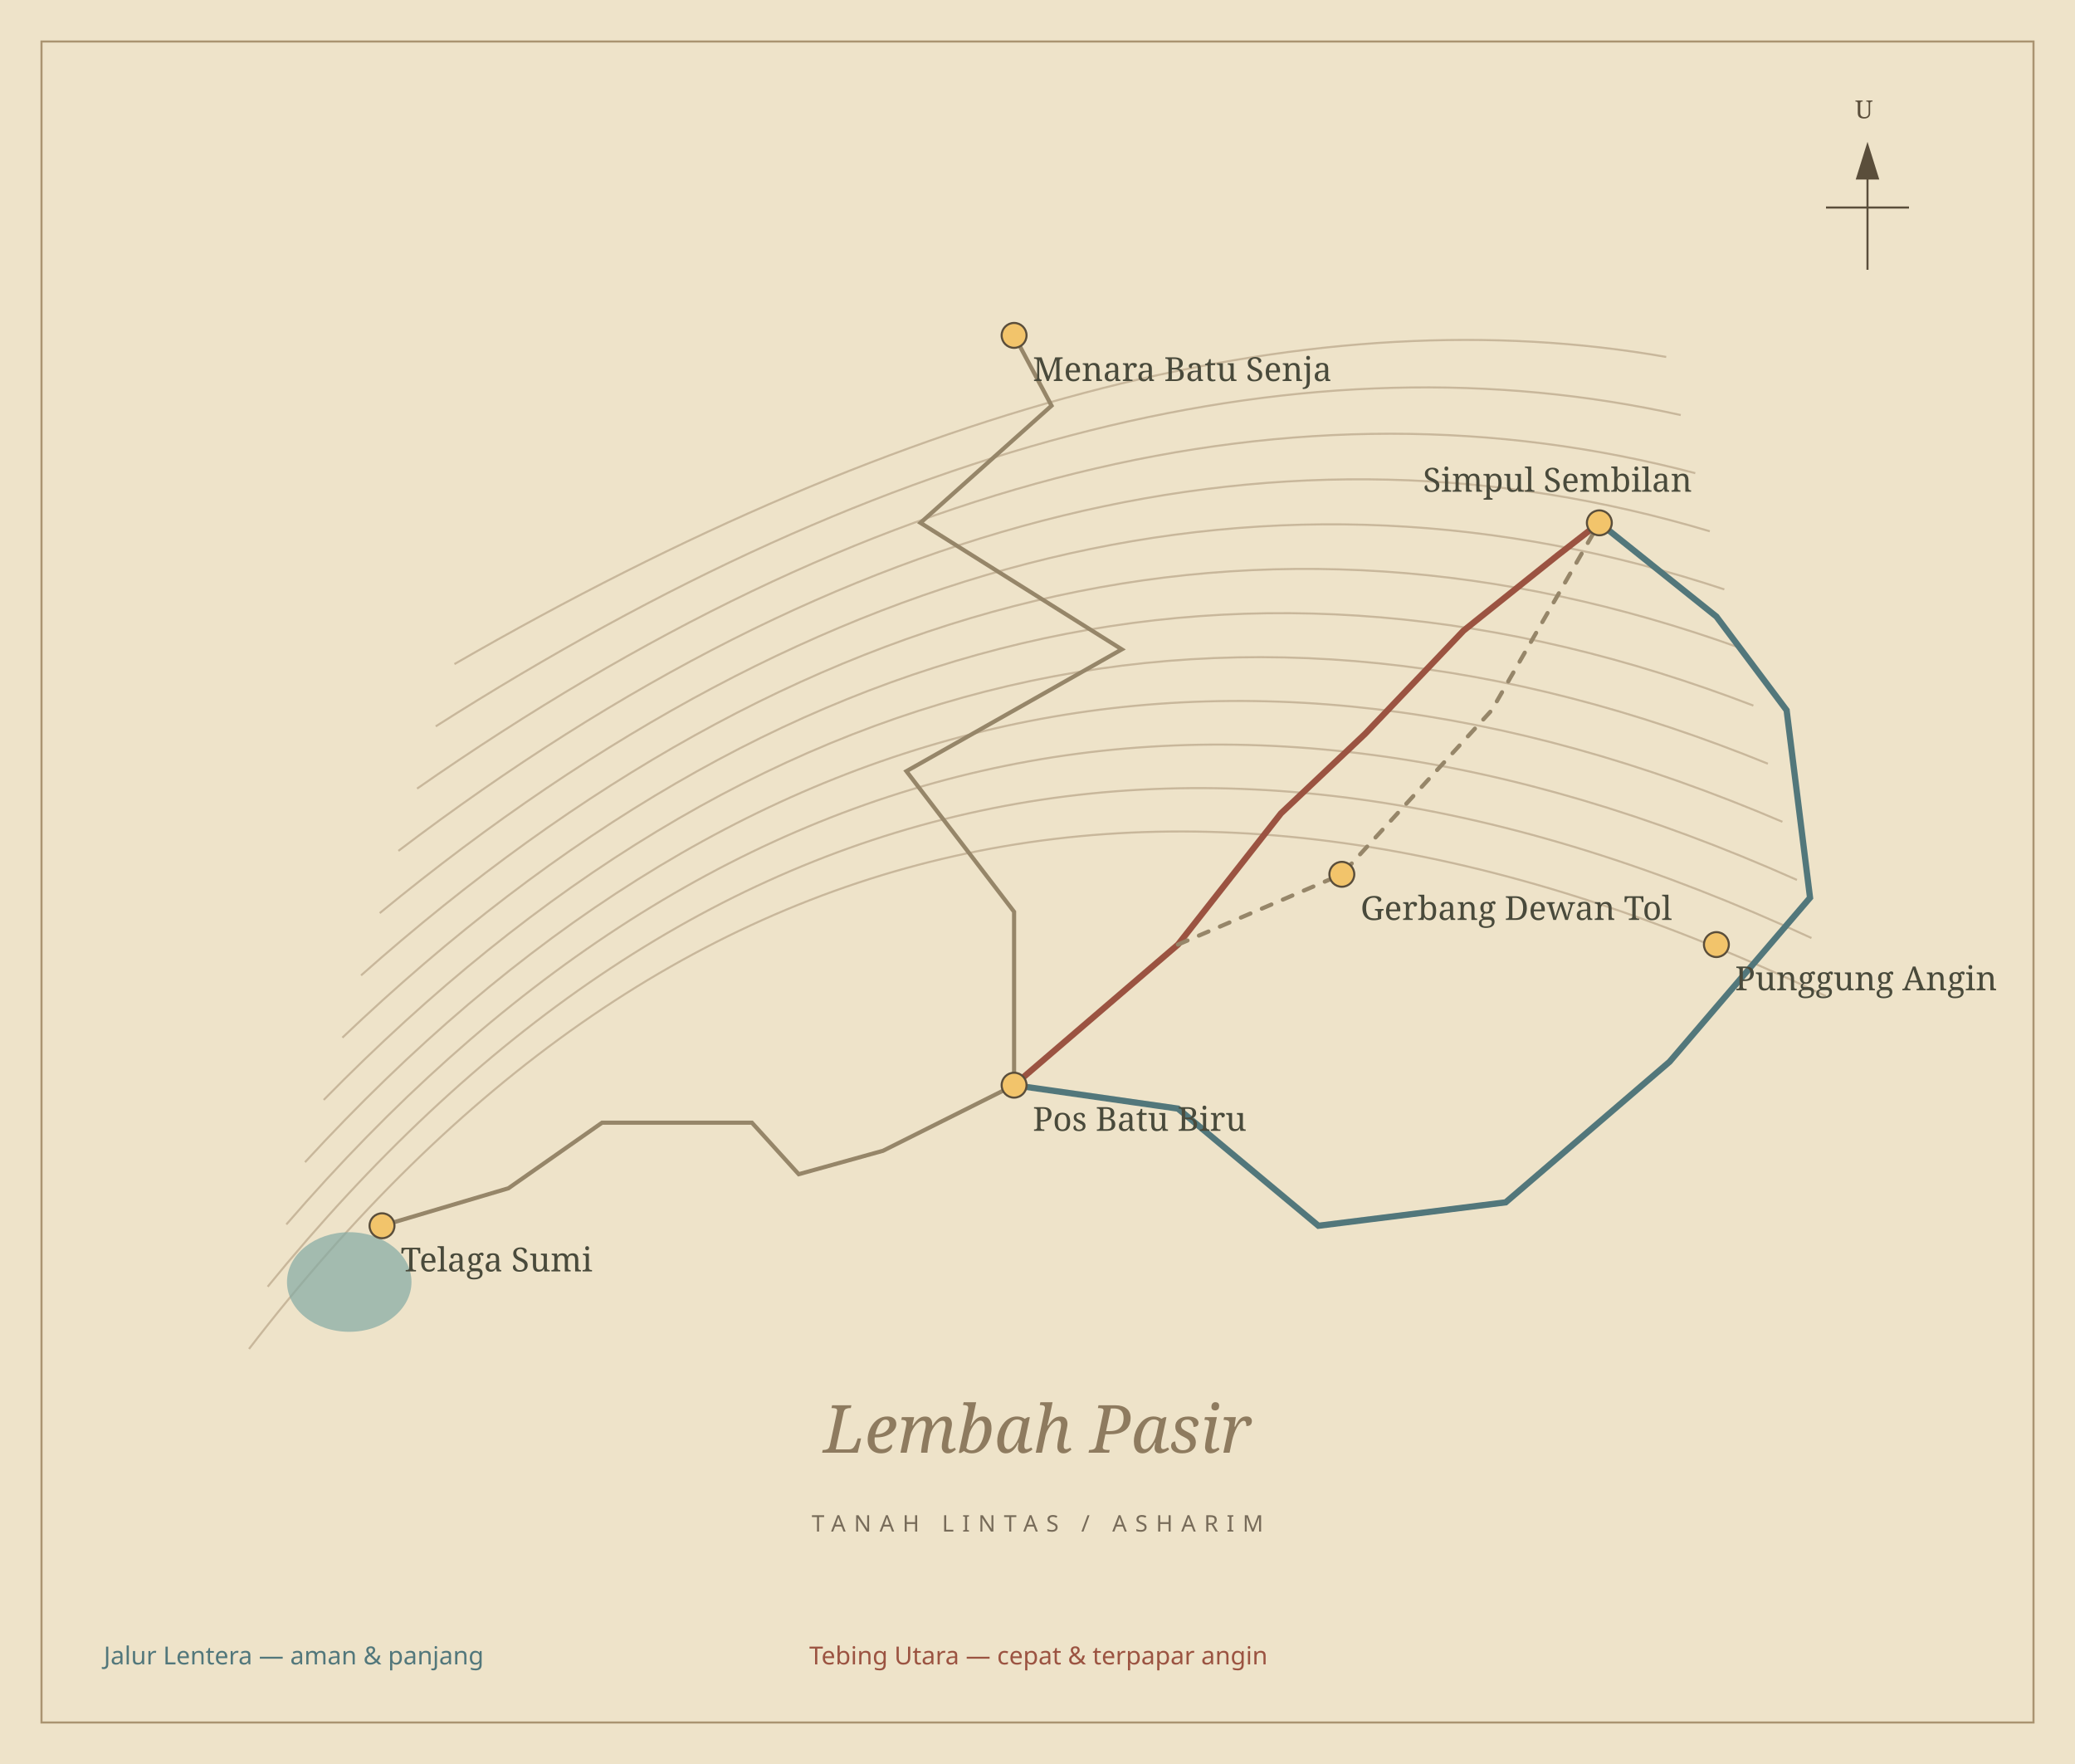
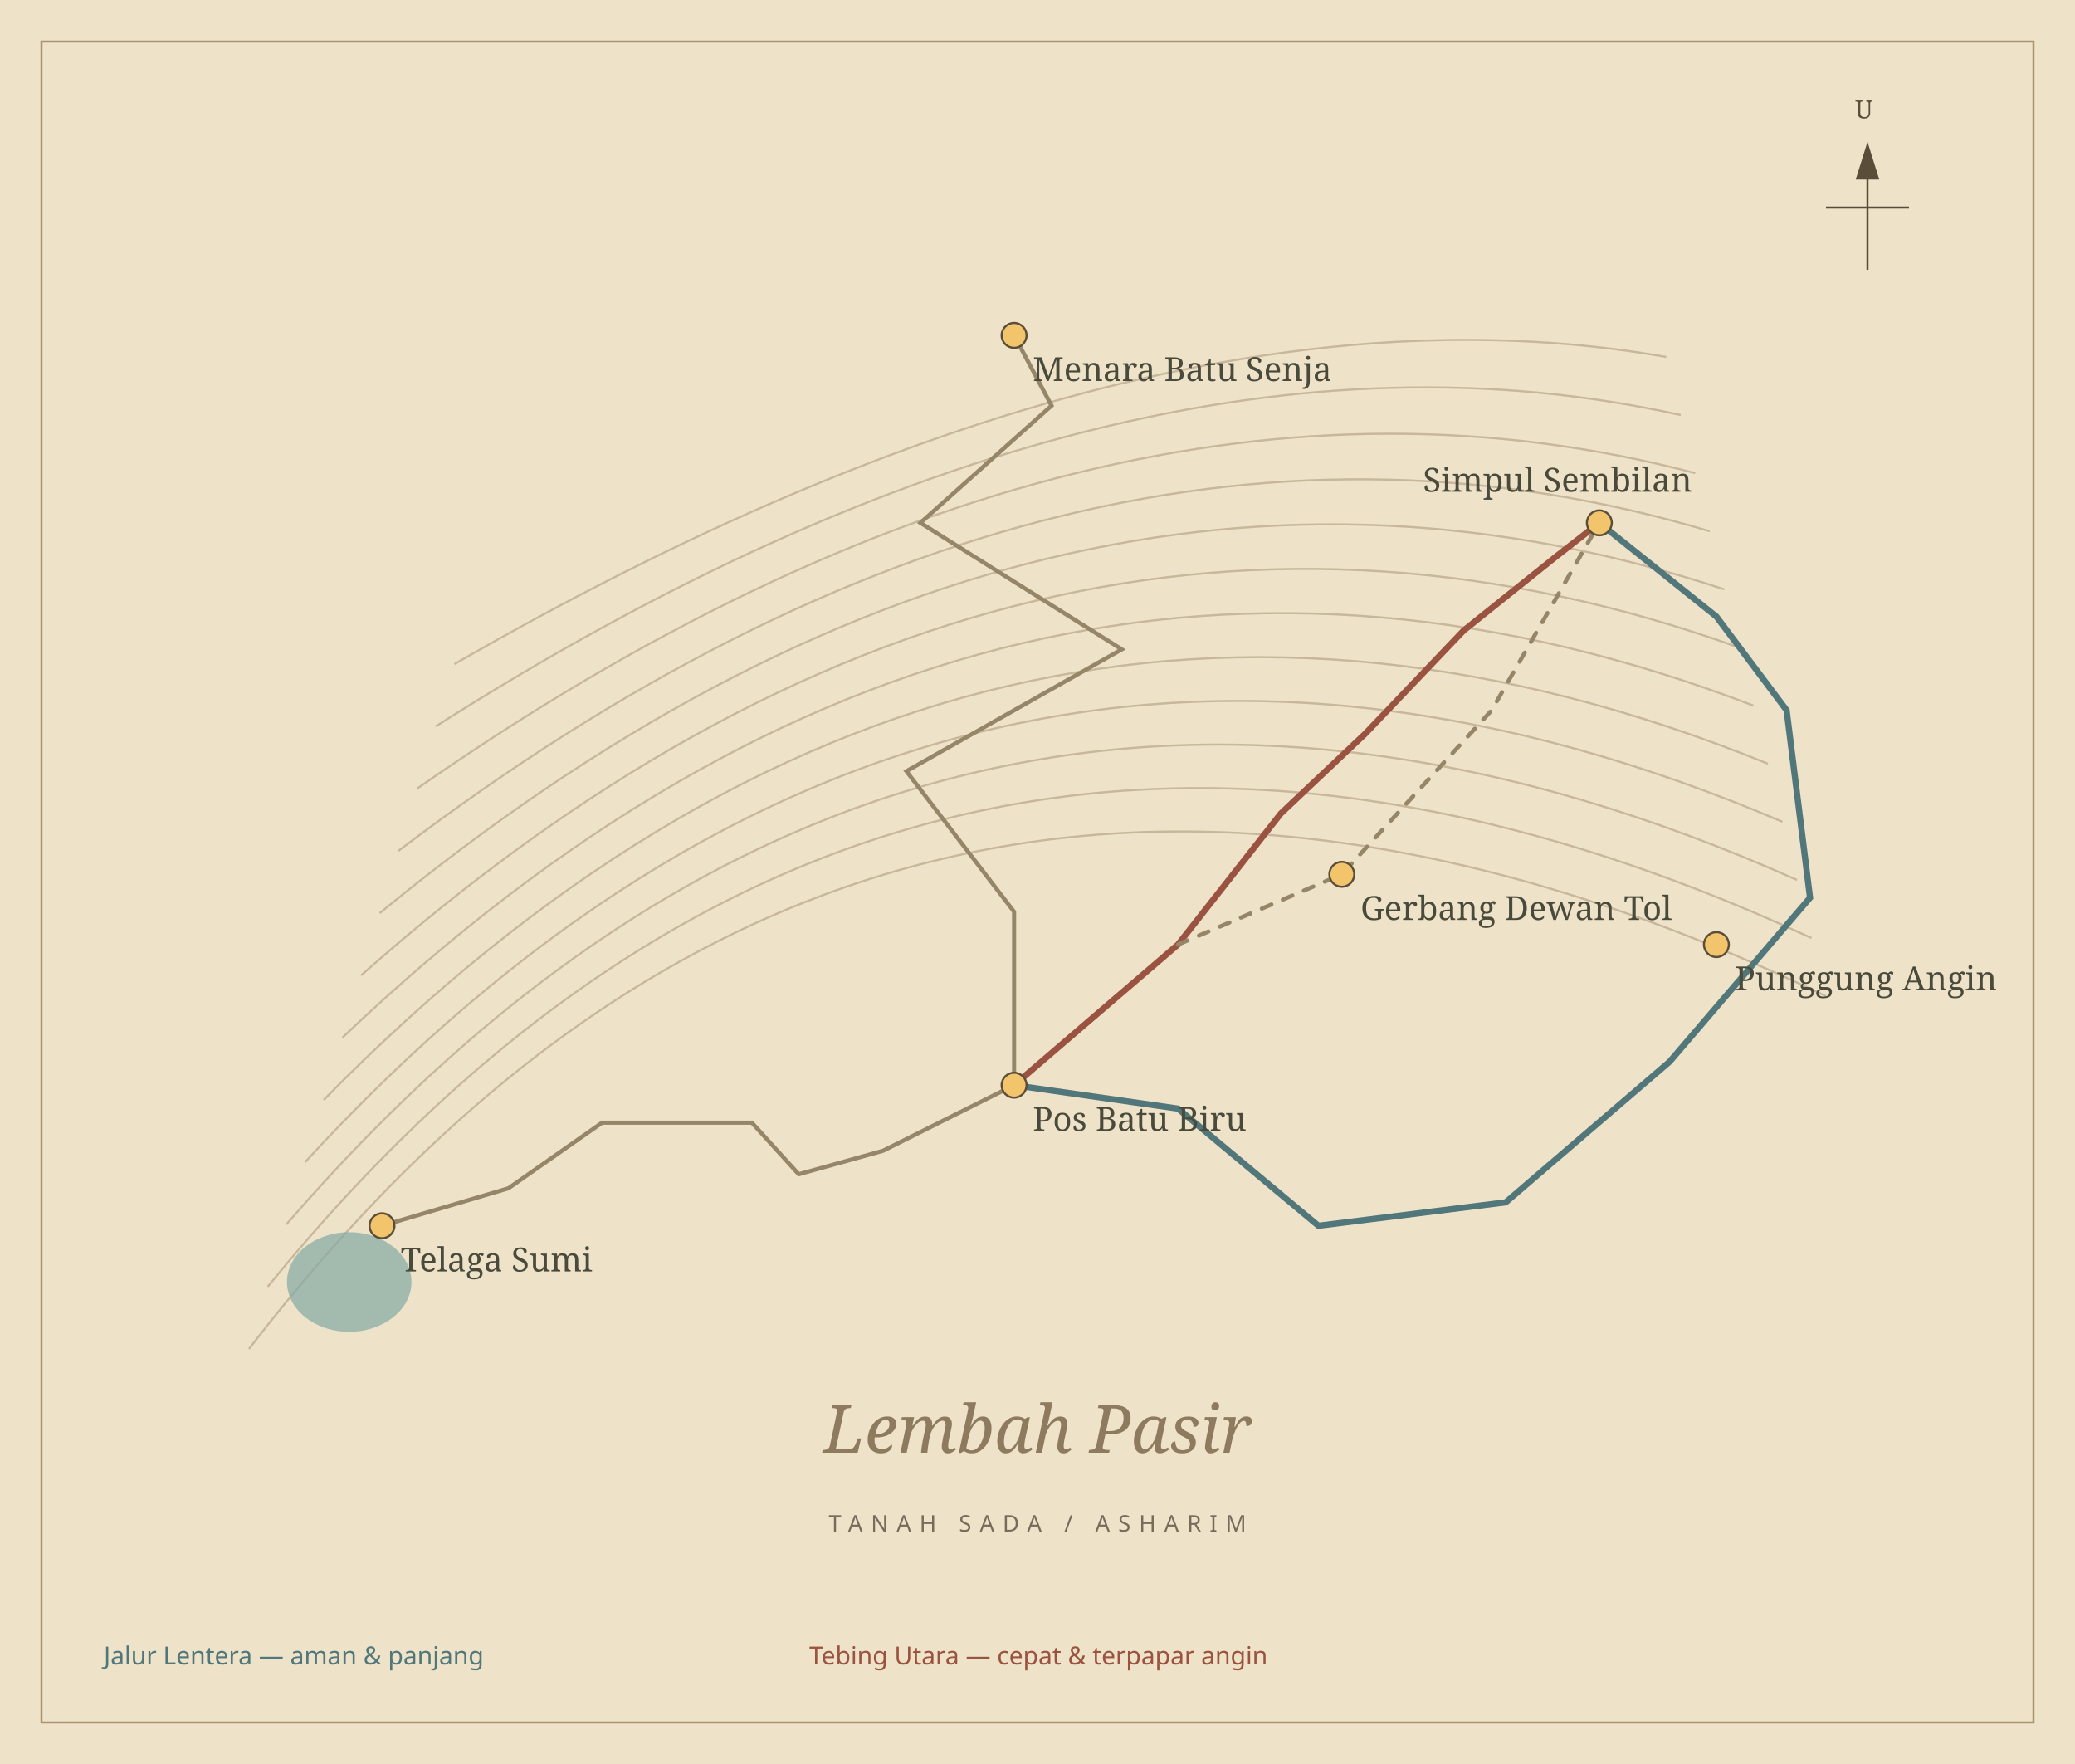
<svg xmlns="http://www.w3.org/2000/svg" viewBox="0 0 1000 850">
  <rect width="1000" height="850" fill="#eee3c9" />
  <rect x="20" y="20" width="960" height="810" fill="none" stroke="#aa9471" />
  <g fill="none" stroke="#c8b79b" stroke-width="1">
    <path d="M 120 650 Q 420 260 880 480" />
    <path d="M 129 620 Q 432 248 873 452" />
    <path d="M 138 590 Q 444 236 866 424" />
    <path d="M 147 560 Q 456 224 859 396" />
    <path d="M 156 530 Q 468 212 852 368" />
    <path d="M 165 500 Q 480 200 845 340" />
    <path d="M 174 470 Q 492 188 838 312" />
    <path d="M 183 440 Q 504 176 831 284" />
    <path d="M 192 410 Q 516 164 824 256" />
    <path d="M 201 380 Q 528 152 817 228" />
    <path d="M 210 350 Q 540 140 810 200" />
    <path d="M 219 320 Q 552 128 803 172" />
  </g>
  <g stroke-linecap="round" fill="none">
    <path d="M488.718 522.903 L488.718 439.355 L436.821 371.613 L540.615 312.903 L443.59 251.935 L506.769 195.484 L488.718 161.613" stroke="#968669" stroke-width="2" />
    <path d="M488.718 522.903 L425.538 554.516 L384.923 565.806 L362.359 540.968 L290.154 540.968 L245.026 572.581 L184.103 590.645" stroke="#968669" stroke-width="2" />
    <path d="M488.718 522.903 L567.692 534.194 L635.385 590.645 L725.641 579.355 L804.615 511.613 L872.308 432.581 L861.026 342.258 L827.179 297.097 L770.769 251.935" stroke="#52777b" stroke-width="3" />
    <path d="M488.718 522.903 L567.692 455.161 L617.333 391.935 L657.949 353.548 L705.333 303.871 L750.462 267.742 L770.769 251.935" stroke="#9b5341" stroke-width="3" />
    <path d="M567.692 455.161 L646.667 421.29 L718.872 342.258 L770.769 251.935" stroke="#968669" stroke-width="2" stroke-dasharray="5 6" />
  </g>
  <ellipse cx="168.308" cy="617.742" rx="30" ry="24" fill="#83aaa4" opacity=".7" />
  <circle cx="488.718" cy="522.903" r="6" fill="#f2c46b" stroke="#5a4e3b" />
  <text x="497.718" y="544.903" font-size="16" font-family="Georgia,serif" fill="#494a3b">Pos Batu Biru</text>
  <circle cx="488.718" cy="161.613" r="6" fill="#f2c46b" stroke="#5a4e3b" />
  <text x="497.718" y="183.613" font-size="16" font-family="Georgia,serif" fill="#494a3b">Menara Batu Senja</text>
  <circle cx="184.103" cy="590.645" r="6" fill="#f2c46b" stroke="#5a4e3b" />
  <text x="193.103" y="612.645" font-size="16" font-family="Georgia,serif" fill="#494a3b">Telaga Sumi</text>
  <circle cx="646.667" cy="421.29" r="6" fill="#f2c46b" stroke="#5a4e3b" />
  <text x="655.667" y="443.29" font-size="16" font-family="Georgia,serif" fill="#494a3b">Gerbang Dewan Tol</text>
  <circle cx="770.769" cy="251.935" r="6" fill="#f2c46b" stroke="#5a4e3b" />
  <text x="685.769" y="236.935" font-size="16" font-family="Georgia,serif" fill="#494a3b">Simpul Sembilan</text>
  <circle cx="827.179" cy="455.161" r="6" fill="#f2c46b" stroke="#5a4e3b" />
  <text x="836.179" y="477.161" font-size="16" font-family="Georgia,serif" fill="#494a3b">Punggung Angin</text>
  <text x="500" y="700" text-anchor="middle" fill="#8e7b5f" font-family="Georgia,serif" font-size="32" font-style="italic">Lembah Pasir</text>
-   <text x="500" y="738" text-anchor="middle" font-family="sans-serif" font-size="11" fill="#776b59" letter-spacing="4">TANAH LINTAS / ASHARIM</text>
+   <text x="500" y="738" text-anchor="middle" font-family="sans-serif" font-size="11" fill="#776b59" letter-spacing="4">TANAH SADA / ASHARIM</text>
  <path d="M900 70v60m-20-30h40m-20-30-5 16h10Z" stroke="#5a4e3b" fill="#5a4e3b" />
  <text x="894" y="57" font-family="Georgia" fill="#5a4e3b">U</text>
  <text x="50" y="802" font-family="sans-serif" font-size="12" fill="#52777b">Jalur Lentera — aman &amp; panjang</text>
  <text x="390" y="802" font-family="sans-serif" font-size="12" fill="#9b5341">Tebing Utara — cepat &amp; terpapar angin</text>
</svg>
